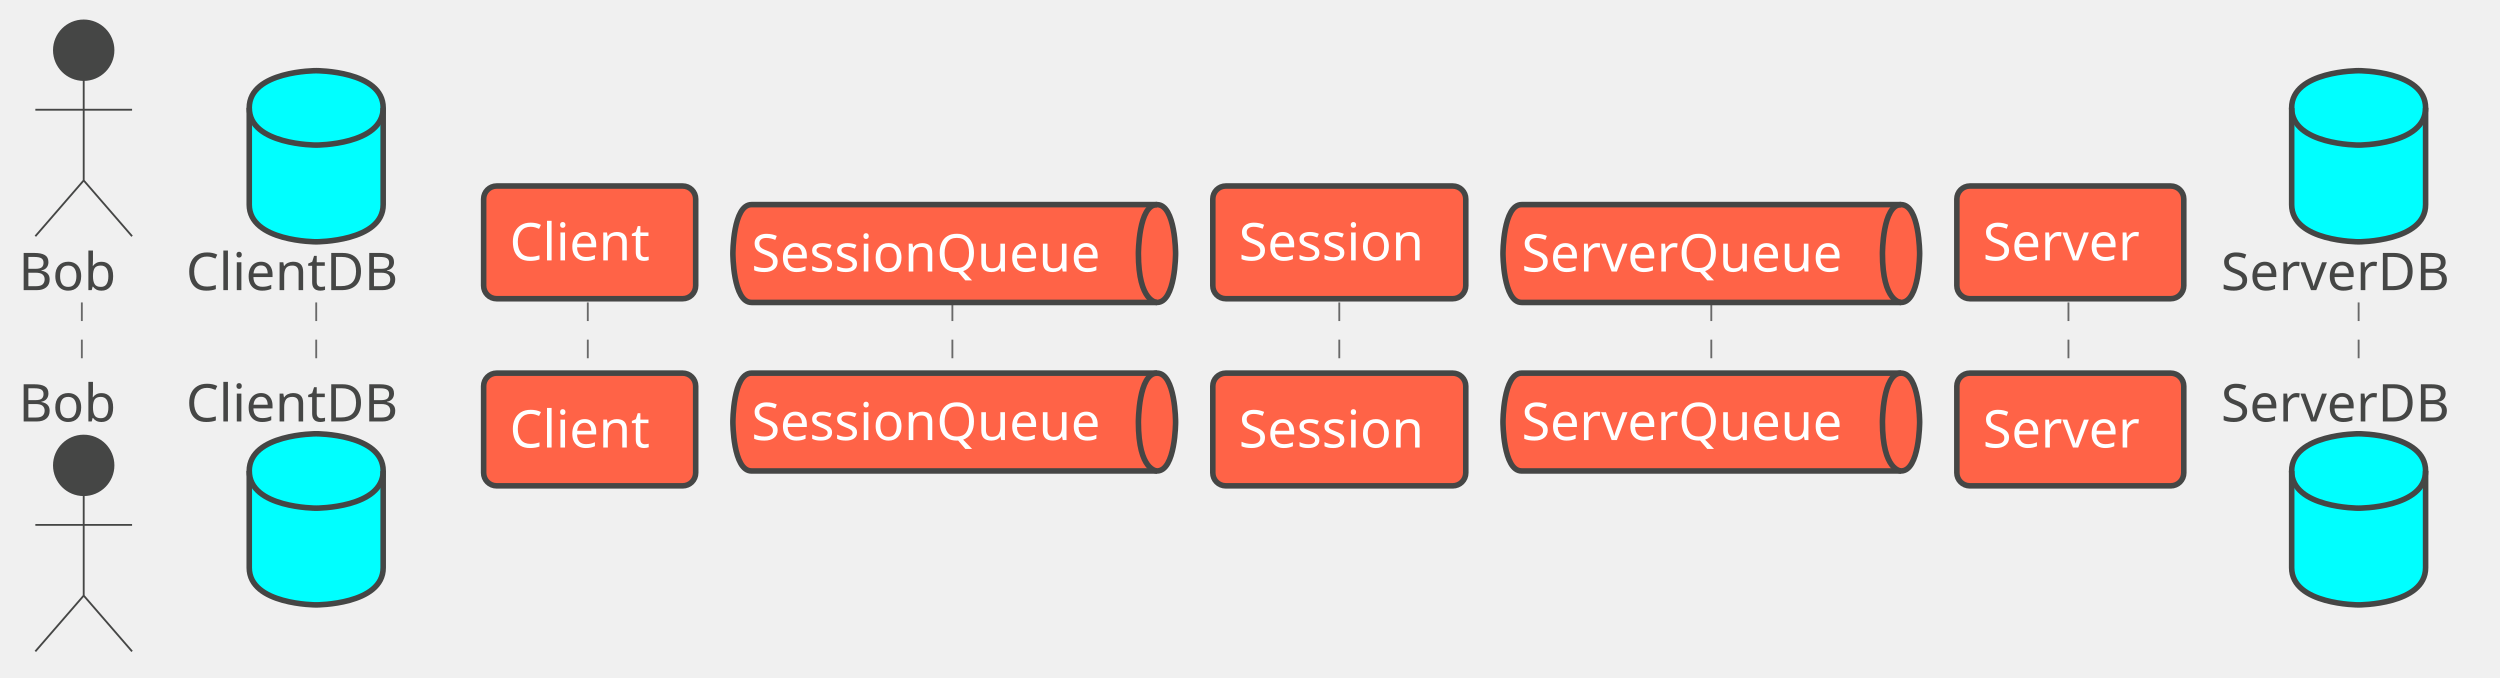
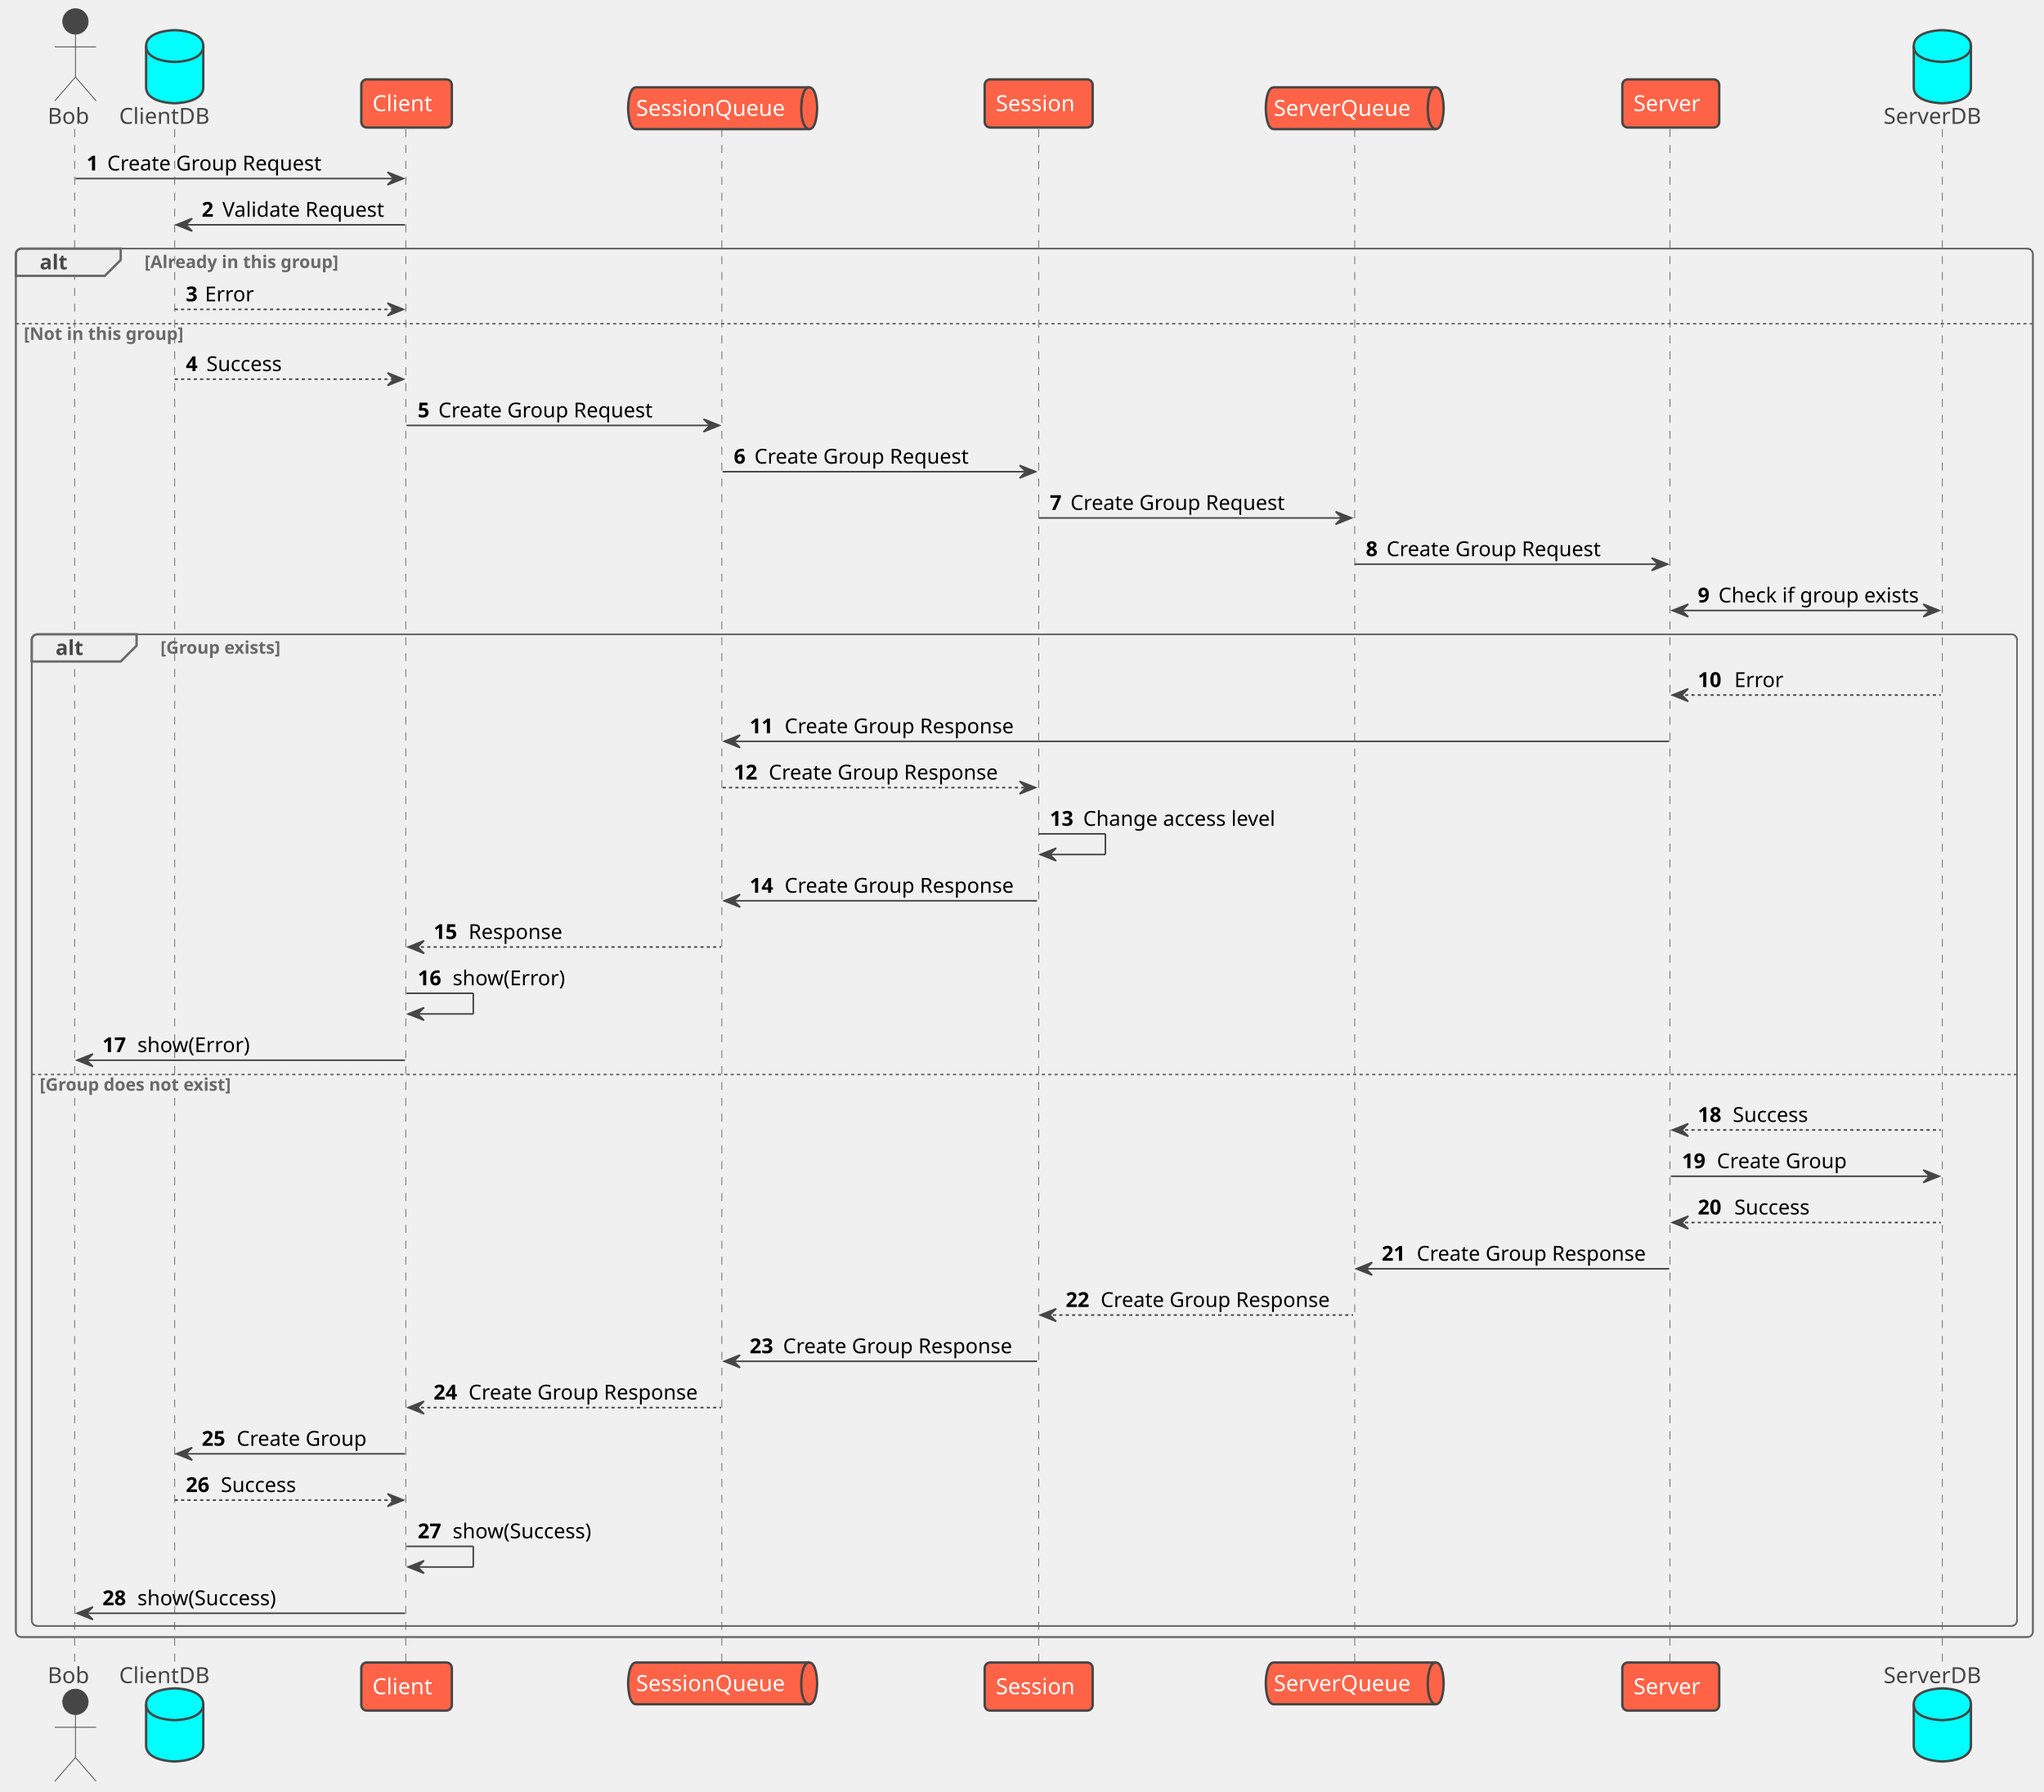
- <svg xmlns="http://www.w3.org/2000/svg" contentStyleType="text/css" height="182px" preserveAspectRatio="none" style="width:672px;height:182px;background:#FFFFFF;" version="1.1" viewBox="0 0 672 182" width="672px" zoomAndPan="magnify">
+ <svg xmlns="http://www.w3.org/2000/svg" contentStyleType="text/css" height="1128px" preserveAspectRatio="none" style="width:1287px;height:1128px;background:#FFFFFF;" version="1.1" viewBox="0 0 1287 1128" width="1287px" zoomAndPan="magnify">
  <defs />
  <g>
-     <line style="stroke:#696969;stroke-width:0.5;stroke-dasharray:5.0,5.0;" x1="22" x2="22" y1="81.297" y2="101.297" />
-     <line style="stroke:#696969;stroke-width:0.5;stroke-dasharray:5.0,5.0;" x1="85" x2="85" y1="81.297" y2="101.297" />
-     <line style="stroke:#696969;stroke-width:0.5;stroke-dasharray:5.0,5.0;" x1="158" x2="158" y1="81.297" y2="101.297" />
-     <line style="stroke:#696969;stroke-width:0.5;stroke-dasharray:5.0,5.0;" x1="256" x2="256" y1="81.297" y2="101.297" />
-     <line style="stroke:#696969;stroke-width:0.5;stroke-dasharray:5.0,5.0;" x1="360" x2="360" y1="81.297" y2="101.297" />
-     <line style="stroke:#696969;stroke-width:0.5;stroke-dasharray:5.0,5.0;" x1="460" x2="460" y1="81.297" y2="101.297" />
-     <line style="stroke:#696969;stroke-width:0.5;stroke-dasharray:5.0,5.0;" x1="556" x2="556" y1="81.297" y2="101.297" />
-     <line style="stroke:#696969;stroke-width:0.5;stroke-dasharray:5.0,5.0;" x1="634" x2="634" y1="81.297" y2="101.297" />
-     <text fill="#454645" font-family="sans-serif" font-size="14" lengthAdjust="spacing" textLength="29" x="5" y="77.995">Bob</text>
-     <ellipse cx="22.5" cy="13.5" fill="#454645" rx="8" ry="8" style="stroke:#454645;stroke-width:0.5;" />
-     <path d="M22.5,21.5 L22.5,48.5 M9.5,29.5 L35.5,29.5 M22.5,48.5 L9.5,63.5 M22.5,48.5 L35.5,63.5 " fill="none" style="stroke:#454645;stroke-width:0.5;" />
-     <text fill="#454645" font-family="sans-serif" font-size="14" lengthAdjust="spacing" textLength="29" x="5" y="113.292">Bob</text>
-     <ellipse cx="22.5" cy="125.094" fill="#454645" rx="8" ry="8" style="stroke:#454645;stroke-width:0.5;" />
-     <path d="M22.5,133.094 L22.5,160.094 M9.5,141.094 L35.5,141.094 M22.5,160.094 L9.5,175.094 M22.5,160.094 L35.5,175.094 " fill="none" style="stroke:#454645;stroke-width:0.5;" />
-     <text fill="#454645" font-family="sans-serif" font-size="14" lengthAdjust="spacing" textLength="64" x="50" y="77.995">ClientDB</text>
-     <path d="M67,29 C67,19 85,19 85,19 C85,19 103,19 103,29 L103,55 C103,65 85,65 85,65 C85,65 67,65 67,55 L67,29 " fill="#00FFFF" style="stroke:#454645;stroke-width:1.5;" />
-     <path d="M67,29 C67,39 85,39 85,39 C85,39 103,39 103,29 " fill="none" style="stroke:#454645;stroke-width:1.5;" />
-     <text fill="#454645" font-family="sans-serif" font-size="14" lengthAdjust="spacing" textLength="64" x="50" y="113.292">ClientDB</text>
-     <path d="M67,126.594 C67,116.594 85,116.594 85,116.594 C85,116.594 103,116.594 103,126.594 L103,152.594 C103,162.594 85,162.594 85,162.594 C85,162.594 67,162.594 67,152.594 L67,126.594 " fill="#00FFFF" style="stroke:#454645;stroke-width:1.5;" />
-     <path d="M67,126.594 C67,136.594 85,136.594 85,136.594 C85,136.594 103,136.594 103,126.594 " fill="none" style="stroke:#454645;stroke-width:1.5;" />
-     <rect fill="#FF6347" height="30.297" rx="3.5" ry="3.5" style="stroke:#454645;stroke-width:1.5;" width="57" x="130" y="50" />
-     <text fill="#FFFFFF" font-family="sans-serif" font-size="14" lengthAdjust="spacing" textLength="43" x="137" y="69.995">Client</text>
-     <rect fill="#FF6347" height="30.297" rx="3.5" ry="3.5" style="stroke:#454645;stroke-width:1.5;" width="57" x="130" y="100.297" />
-     <text fill="#FFFFFF" font-family="sans-serif" font-size="14" lengthAdjust="spacing" textLength="43" x="137" y="120.292">Client</text>
-     <path d="M202,55 L311,55 C316,55 316,68.148 316,68.148 C316,68.148 316,81.297 311,81.297 L202,81.297 C197,81.297 197,68.148 197,68.148 C197,68.148 197,55 202,55 " fill="#FF6347" style="stroke:#454645;stroke-width:1.5;" />
-     <path d="M311,55 C306,55 306,68.148 306,68.148 C306,81.297 311,81.297 311,81.297 " fill="none" style="stroke:#454645;stroke-width:1.5;" />
-     <text fill="#FFFFFF" font-family="sans-serif" font-size="14" lengthAdjust="spacing" textLength="99" x="202" y="72.995">SessionQueue</text>
-     <path d="M202,100.297 L311,100.297 C316,100.297 316,113.445 316,113.445 C316,113.445 316,126.594 311,126.594 L202,126.594 C197,126.594 197,113.445 197,113.445 C197,113.445 197,100.297 202,100.297 " fill="#FF6347" style="stroke:#454645;stroke-width:1.5;" />
-     <path d="M311,100.297 C306,100.297 306,113.445 306,113.445 C306,126.594 311,126.594 311,126.594 " fill="none" style="stroke:#454645;stroke-width:1.5;" />
-     <text fill="#FFFFFF" font-family="sans-serif" font-size="14" lengthAdjust="spacing" textLength="99" x="202" y="118.292">SessionQueue</text>
-     <rect fill="#FF6347" height="30.297" rx="3.5" ry="3.5" style="stroke:#454645;stroke-width:1.5;" width="68" x="326" y="50" />
-     <text fill="#FFFFFF" font-family="sans-serif" font-size="14" lengthAdjust="spacing" textLength="54" x="333" y="69.995">Session</text>
-     <rect fill="#FF6347" height="30.297" rx="3.5" ry="3.5" style="stroke:#454645;stroke-width:1.5;" width="68" x="326" y="100.297" />
-     <text fill="#FFFFFF" font-family="sans-serif" font-size="14" lengthAdjust="spacing" textLength="54" x="333" y="120.292">Session</text>
-     <path d="M409,55 L511,55 C516,55 516,68.148 516,68.148 C516,68.148 516,81.297 511,81.297 L409,81.297 C404,81.297 404,68.148 404,68.148 C404,68.148 404,55 409,55 " fill="#FF6347" style="stroke:#454645;stroke-width:1.5;" />
-     <path d="M511,55 C506,55 506,68.148 506,68.148 C506,81.297 511,81.297 511,81.297 " fill="none" style="stroke:#454645;stroke-width:1.5;" />
-     <text fill="#FFFFFF" font-family="sans-serif" font-size="14" lengthAdjust="spacing" textLength="92" x="409" y="72.995">ServerQueue</text>
-     <path d="M409,100.297 L511,100.297 C516,100.297 516,113.445 516,113.445 C516,113.445 516,126.594 511,126.594 L409,126.594 C404,126.594 404,113.445 404,113.445 C404,113.445 404,100.297 409,100.297 " fill="#FF6347" style="stroke:#454645;stroke-width:1.5;" />
-     <path d="M511,100.297 C506,100.297 506,113.445 506,113.445 C506,126.594 511,126.594 511,126.594 " fill="none" style="stroke:#454645;stroke-width:1.5;" />
-     <text fill="#FFFFFF" font-family="sans-serif" font-size="14" lengthAdjust="spacing" textLength="92" x="409" y="118.292">ServerQueue</text>
-     <rect fill="#FF6347" height="30.297" rx="3.5" ry="3.5" style="stroke:#454645;stroke-width:1.5;" width="61" x="526" y="50" />
-     <text fill="#FFFFFF" font-family="sans-serif" font-size="14" lengthAdjust="spacing" textLength="47" x="533" y="69.995">Server</text>
-     <rect fill="#FF6347" height="30.297" rx="3.5" ry="3.5" style="stroke:#454645;stroke-width:1.5;" width="61" x="526" y="100.297" />
-     <text fill="#FFFFFF" font-family="sans-serif" font-size="14" lengthAdjust="spacing" textLength="47" x="533" y="120.292">Server</text>
-     <text fill="#454645" font-family="sans-serif" font-size="14" lengthAdjust="spacing" textLength="68" x="597" y="77.995">ServerDB</text>
-     <path d="M616,29 C616,19 634,19 634,19 C634,19 652,19 652,29 L652,55 C652,65 634,65 634,65 C634,65 616,65 616,55 L616,29 " fill="#00FFFF" style="stroke:#454645;stroke-width:1.5;" />
-     <path d="M616,29 C616,39 634,39 634,39 C634,39 652,39 652,29 " fill="none" style="stroke:#454645;stroke-width:1.5;" />
-     <text fill="#454645" font-family="sans-serif" font-size="14" lengthAdjust="spacing" textLength="68" x="597" y="113.292">ServerDB</text>
-     <path d="M616,126.594 C616,116.594 634,116.594 634,116.594 C634,116.594 652,116.594 652,126.594 L652,152.594 C652,162.594 634,162.594 634,162.594 C634,162.594 616,162.594 616,152.594 L616,126.594 " fill="#00FFFF" style="stroke:#454645;stroke-width:1.5;" />
-     <path d="M616,126.594 C616,136.594 634,136.594 634,136.594 C634,136.594 652,136.594 652,126.594 " fill="none" style="stroke:#454645;stroke-width:1.5;" />
+     <rect fill="none" height="874.328" rx="3.5" ry="3.5" style="stroke:#696969;stroke-width:1.0;" width="1270" x="10" y="156.562" />
+     <rect fill="none" height="624.461" rx="3.5" ry="3.5" style="stroke:#696969;stroke-width:1.0;" width="1250" x="20" y="399.43" />
+     <line style="stroke:#696969;stroke-width:0.5;stroke-dasharray:5.0,5.0;" x1="47" x2="47" y1="81.297" y2="1047.891" />
+     <line style="stroke:#696969;stroke-width:0.5;stroke-dasharray:5.0,5.0;" x1="110" x2="110" y1="81.297" y2="1047.891" />
+     <line style="stroke:#696969;stroke-width:0.5;stroke-dasharray:5.0,5.0;" x1="255.5" x2="255.5" y1="81.297" y2="1047.891" />
+     <line style="stroke:#696969;stroke-width:0.5;stroke-dasharray:5.0,5.0;" x1="454.5" x2="454.5" y1="81.297" y2="1047.891" />
+     <line style="stroke:#696969;stroke-width:0.5;stroke-dasharray:5.0,5.0;" x1="654" x2="654" y1="81.297" y2="1047.891" />
+     <line style="stroke:#696969;stroke-width:0.5;stroke-dasharray:5.0,5.0;" x1="853" x2="853" y1="81.297" y2="1047.891" />
+     <line style="stroke:#696969;stroke-width:0.5;stroke-dasharray:5.0,5.0;" x1="1051.5" x2="1051.5" y1="81.297" y2="1047.891" />
+     <line style="stroke:#696969;stroke-width:0.5;stroke-dasharray:5.0,5.0;" x1="1223" x2="1223" y1="81.297" y2="1047.891" />
+     <text fill="#454645" font-family="sans-serif" font-size="14" lengthAdjust="spacing" textLength="29" x="30" y="77.995">Bob</text>
+     <ellipse cx="47.5" cy="13.5" fill="#454645" rx="8" ry="8" style="stroke:#454645;stroke-width:0.5;" />
+     <path d="M47.5,21.5 L47.5,48.5 M34.5,29.5 L60.5,29.5 M47.5,48.5 L34.5,63.5 M47.5,48.5 L60.5,63.5 " fill="none" style="stroke:#454645;stroke-width:0.5;" />
+     <text fill="#454645" font-family="sans-serif" font-size="14" lengthAdjust="spacing" textLength="29" x="30" y="1059.886">Bob</text>
+     <ellipse cx="47.5" cy="1071.688" fill="#454645" rx="8" ry="8" style="stroke:#454645;stroke-width:0.5;" />
+     <path d="M47.5,1079.688 L47.5,1106.688 M34.5,1087.688 L60.5,1087.688 M47.5,1106.688 L34.5,1121.688 M47.5,1106.688 L60.5,1121.688 " fill="none" style="stroke:#454645;stroke-width:0.5;" />
+     <text fill="#454645" font-family="sans-serif" font-size="14" lengthAdjust="spacing" textLength="64" x="75" y="77.995">ClientDB</text>
+     <path d="M92,29 C92,19 110,19 110,19 C110,19 128,19 128,29 L128,55 C128,65 110,65 110,65 C110,65 92,65 92,55 L92,29 " fill="#00FFFF" style="stroke:#454645;stroke-width:1.5;" />
+     <path d="M92,29 C92,39 110,39 110,39 C110,39 128,39 128,29 " fill="none" style="stroke:#454645;stroke-width:1.5;" />
+     <text fill="#454645" font-family="sans-serif" font-size="14" lengthAdjust="spacing" textLength="64" x="75" y="1059.886">ClientDB</text>
+     <path d="M92,1073.188 C92,1063.188 110,1063.188 110,1063.188 C110,1063.188 128,1063.188 128,1073.188 L128,1099.188 C128,1109.188 110,1109.188 110,1109.188 C110,1109.188 92,1109.188 92,1099.188 L92,1073.188 " fill="#00FFFF" style="stroke:#454645;stroke-width:1.5;" />
+     <path d="M92,1073.188 C92,1083.188 110,1083.188 110,1083.188 C110,1083.188 128,1083.188 128,1073.188 " fill="none" style="stroke:#454645;stroke-width:1.5;" />
+     <rect fill="#FF6347" height="30.297" rx="3.5" ry="3.5" style="stroke:#454645;stroke-width:1.5;" width="57" x="227.5" y="50" />
+     <text fill="#FFFFFF" font-family="sans-serif" font-size="14" lengthAdjust="spacing" textLength="43" x="234.5" y="69.995">Client</text>
+     <rect fill="#FF6347" height="30.297" rx="3.5" ry="3.5" style="stroke:#454645;stroke-width:1.5;" width="57" x="227.5" y="1046.891" />
+     <text fill="#FFFFFF" font-family="sans-serif" font-size="14" lengthAdjust="spacing" textLength="43" x="234.5" y="1066.886">Client</text>
+     <path d="M400.5,55 L509.5,55 C514.5,55 514.5,68.148 514.5,68.148 C514.5,68.148 514.5,81.297 509.5,81.297 L400.5,81.297 C395.5,81.297 395.5,68.148 395.5,68.148 C395.5,68.148 395.5,55 400.5,55 " fill="#FF6347" style="stroke:#454645;stroke-width:1.5;" />
+     <path d="M509.5,55 C504.5,55 504.5,68.148 504.5,68.148 C504.5,81.297 509.5,81.297 509.5,81.297 " fill="none" style="stroke:#454645;stroke-width:1.5;" />
+     <text fill="#FFFFFF" font-family="sans-serif" font-size="14" lengthAdjust="spacing" textLength="99" x="400.5" y="72.995">SessionQueue</text>
+     <path d="M400.5,1046.891 L509.5,1046.891 C514.5,1046.891 514.5,1060.039 514.5,1060.039 C514.5,1060.039 514.5,1073.188 509.5,1073.188 L400.5,1073.188 C395.5,1073.188 395.5,1060.039 395.5,1060.039 C395.5,1060.039 395.5,1046.891 400.5,1046.891 " fill="#FF6347" style="stroke:#454645;stroke-width:1.5;" />
+     <path d="M509.5,1046.891 C504.5,1046.891 504.5,1060.039 504.5,1060.039 C504.5,1073.188 509.5,1073.188 509.5,1073.188 " fill="none" style="stroke:#454645;stroke-width:1.5;" />
+     <text fill="#FFFFFF" font-family="sans-serif" font-size="14" lengthAdjust="spacing" textLength="99" x="400.5" y="1064.886">SessionQueue</text>
+     <rect fill="#FF6347" height="30.297" rx="3.5" ry="3.5" style="stroke:#454645;stroke-width:1.5;" width="68" x="620" y="50" />
+     <text fill="#FFFFFF" font-family="sans-serif" font-size="14" lengthAdjust="spacing" textLength="54" x="627" y="69.995">Session</text>
+     <rect fill="#FF6347" height="30.297" rx="3.5" ry="3.5" style="stroke:#454645;stroke-width:1.5;" width="68" x="620" y="1046.891" />
+     <text fill="#FFFFFF" font-family="sans-serif" font-size="14" lengthAdjust="spacing" textLength="54" x="627" y="1066.886">Session</text>
+     <path d="M802,55 L904,55 C909,55 909,68.148 909,68.148 C909,68.148 909,81.297 904,81.297 L802,81.297 C797,81.297 797,68.148 797,68.148 C797,68.148 797,55 802,55 " fill="#FF6347" style="stroke:#454645;stroke-width:1.5;" />
+     <path d="M904,55 C899,55 899,68.148 899,68.148 C899,81.297 904,81.297 904,81.297 " fill="none" style="stroke:#454645;stroke-width:1.5;" />
+     <text fill="#FFFFFF" font-family="sans-serif" font-size="14" lengthAdjust="spacing" textLength="92" x="802" y="72.995">ServerQueue</text>
+     <path d="M802,1046.891 L904,1046.891 C909,1046.891 909,1060.039 909,1060.039 C909,1060.039 909,1073.188 904,1073.188 L802,1073.188 C797,1073.188 797,1060.039 797,1060.039 C797,1060.039 797,1046.891 802,1046.891 " fill="#FF6347" style="stroke:#454645;stroke-width:1.5;" />
+     <path d="M904,1046.891 C899,1046.891 899,1060.039 899,1060.039 C899,1073.188 904,1073.188 904,1073.188 " fill="none" style="stroke:#454645;stroke-width:1.5;" />
+     <text fill="#FFFFFF" font-family="sans-serif" font-size="14" lengthAdjust="spacing" textLength="92" x="802" y="1064.886">ServerQueue</text>
+     <rect fill="#FF6347" height="30.297" rx="3.5" ry="3.5" style="stroke:#454645;stroke-width:1.5;" width="61" x="1021.5" y="50" />
+     <text fill="#FFFFFF" font-family="sans-serif" font-size="14" lengthAdjust="spacing" textLength="47" x="1028.5" y="69.995">Server</text>
+     <rect fill="#FF6347" height="30.297" rx="3.5" ry="3.5" style="stroke:#454645;stroke-width:1.5;" width="61" x="1021.5" y="1046.891" />
+     <text fill="#FFFFFF" font-family="sans-serif" font-size="14" lengthAdjust="spacing" textLength="47" x="1028.5" y="1066.886">Server</text>
+     <text fill="#454645" font-family="sans-serif" font-size="14" lengthAdjust="spacing" textLength="68" x="1186" y="77.995">ServerDB</text>
+     <path d="M1205,29 C1205,19 1223,19 1223,19 C1223,19 1241,19 1241,29 L1241,55 C1241,65 1223,65 1223,65 C1223,65 1205,65 1205,55 L1205,29 " fill="#00FFFF" style="stroke:#454645;stroke-width:1.5;" />
+     <path d="M1205,29 C1205,39 1223,39 1223,39 C1223,39 1241,39 1241,29 " fill="none" style="stroke:#454645;stroke-width:1.5;" />
+     <text fill="#454645" font-family="sans-serif" font-size="14" lengthAdjust="spacing" textLength="68" x="1186" y="1059.886">ServerDB</text>
+     <path d="M1205,1073.188 C1205,1063.188 1223,1063.188 1223,1063.188 C1223,1063.188 1241,1063.188 1241,1073.188 L1241,1099.188 C1241,1109.188 1223,1109.188 1223,1109.188 C1223,1109.188 1205,1109.188 1205,1099.188 L1205,1073.188 " fill="#00FFFF" style="stroke:#454645;stroke-width:1.5;" />
+     <path d="M1205,1073.188 C1205,1083.188 1223,1083.188 1223,1083.188 C1223,1083.188 1241,1083.188 1241,1073.188 " fill="none" style="stroke:#454645;stroke-width:1.5;" />
+     <polygon fill="#454645" points="244,108.43,254,112.43,244,116.43,248,112.43" style="stroke:#454645;stroke-width:1.0;" />
+     <line style="stroke:#454645;stroke-width:1.0;" x1="47.5" x2="250" y1="112.43" y2="112.43" />
+     <text fill="#000000" font-family="sans-serif" font-size="13" font-weight="bold" lengthAdjust="spacing" textLength="9" x="54.5" y="107.364">1</text>
+     <text fill="#000000" font-family="sans-serif" font-size="13" lengthAdjust="spacing" textLength="143" x="67.5" y="107.364">Create Group Request</text>
+     <polygon fill="#454645" points="121,137.562,111,141.562,121,145.562,117,141.562" style="stroke:#454645;stroke-width:1.0;" />
+     <line style="stroke:#454645;stroke-width:1.0;" x1="115" x2="255" y1="141.562" y2="141.562" />
+     <text fill="#000000" font-family="sans-serif" font-size="13" font-weight="bold" lengthAdjust="spacing" textLength="9" x="127" y="136.497">2</text>
+     <text fill="#000000" font-family="sans-serif" font-size="13" lengthAdjust="spacing" textLength="109" x="140" y="136.497">Validate Request</text>
+     <path d="M13.5,156.562 L76,156.562 L76,163.695 L66,173.695 L10,173.695 L10,160.062 A3.5,3.5 0 0 1 13.5,156.562 " fill="#EEEEEE" style="stroke:#696969;stroke-width:1.5;" />
+     <rect fill="none" height="874.328" rx="3.5" ry="3.5" style="stroke:#696969;stroke-width:1.0;" width="1270" x="10" y="156.562" />
+     <text fill="#454645" font-family="sans-serif" font-size="13" font-weight="bold" lengthAdjust="spacing" textLength="21" x="25" y="169.629">alt</text>
+     <text fill="#696969" font-family="sans-serif" font-size="11" font-weight="bold" lengthAdjust="spacing" textLength="149" x="91" y="168.773">[Already in this group]</text>
+     <polygon fill="#454645" points="244,190.828,254,194.828,244,198.828,248,194.828" style="stroke:#454645;stroke-width:1.0;" />
+     <line style="stroke:#454645;stroke-width:1.0;stroke-dasharray:2.0,2.0;" x1="110" x2="250" y1="194.828" y2="194.828" />
+     <text fill="#000000" font-family="sans-serif" font-size="13" font-weight="bold" lengthAdjust="spacing" textLength="8" x="117" y="189.762">3</text>
+     <text fill="#000000" font-family="sans-serif" font-size="13" lengthAdjust="spacing" textLength="31" x="129" y="189.762">Error</text>
+     <line style="stroke:#696969;stroke-width:1.0;stroke-dasharray:2.0,2.0;" x1="10" x2="1280" y1="203.828" y2="203.828" />
+     <text fill="#696969" font-family="sans-serif" font-size="11" font-weight="bold" lengthAdjust="spacing" textLength="124" x="15" y="214.039">[Not in this group]</text>
+     <polygon fill="#454645" points="244,234.766,254,238.766,244,242.766,248,238.766" style="stroke:#454645;stroke-width:1.0;" />
+     <line style="stroke:#454645;stroke-width:1.0;stroke-dasharray:2.0,2.0;" x1="110" x2="250" y1="238.766" y2="238.766" />
+     <text fill="#000000" font-family="sans-serif" font-size="13" font-weight="bold" lengthAdjust="spacing" textLength="9" x="117" y="233.7">4</text>
+     <text fill="#000000" font-family="sans-serif" font-size="13" lengthAdjust="spacing" textLength="52" x="130" y="233.7">Success</text>
+     <polygon fill="#454645" points="443,263.898,453,267.898,443,271.898,447,267.898" style="stroke:#454645;stroke-width:1.0;" />
+     <line style="stroke:#454645;stroke-width:1.0;" x1="256" x2="449" y1="267.898" y2="267.898" />
+     <text fill="#000000" font-family="sans-serif" font-size="13" font-weight="bold" lengthAdjust="spacing" textLength="9" x="263" y="262.832">5</text>
+     <text fill="#000000" font-family="sans-serif" font-size="13" lengthAdjust="spacing" textLength="143" x="276" y="262.832">Create Group Request</text>
+     <polygon fill="#454645" points="642,293.031,652,297.031,642,301.031,646,297.031" style="stroke:#454645;stroke-width:1.0;" />
+     <line style="stroke:#454645;stroke-width:1.0;" x1="455" x2="648" y1="297.031" y2="297.031" />
+     <text fill="#000000" font-family="sans-serif" font-size="13" font-weight="bold" lengthAdjust="spacing" textLength="9" x="462" y="291.965">6</text>
+     <text fill="#000000" font-family="sans-serif" font-size="13" lengthAdjust="spacing" textLength="143" x="475" y="291.965">Create Group Request</text>
+     <polygon fill="#454645" points="841,322.164,851,326.164,841,330.164,845,326.164" style="stroke:#454645;stroke-width:1.0;" />
+     <line style="stroke:#454645;stroke-width:1.0;" x1="654" x2="847" y1="326.164" y2="326.164" />
+     <text fill="#000000" font-family="sans-serif" font-size="13" font-weight="bold" lengthAdjust="spacing" textLength="9" x="661" y="321.098">7</text>
+     <text fill="#000000" font-family="sans-serif" font-size="13" lengthAdjust="spacing" textLength="143" x="674" y="321.098">Create Group Request</text>
+     <polygon fill="#454645" points="1040,351.297,1050,355.297,1040,359.297,1044,355.297" style="stroke:#454645;stroke-width:1.0;" />
+     <line style="stroke:#454645;stroke-width:1.0;" x1="853" x2="1046" y1="355.297" y2="355.297" />
+     <text fill="#000000" font-family="sans-serif" font-size="13" font-weight="bold" lengthAdjust="spacing" textLength="9" x="860" y="350.231">8</text>
+     <text fill="#000000" font-family="sans-serif" font-size="13" lengthAdjust="spacing" textLength="143" x="873" y="350.231">Create Group Request</text>
+     <polygon fill="#454645" points="1063,380.43,1053,384.43,1063,388.43,1059,384.43" style="stroke:#454645;stroke-width:1.0;" />
+     <polygon fill="#454645" points="1211,380.43,1221,384.43,1211,388.43,1215,384.43" style="stroke:#454645;stroke-width:1.0;" />
+     <line style="stroke:#454645;stroke-width:1.0;" x1="1057" x2="1217" y1="384.43" y2="384.43" />
+     <text fill="#000000" font-family="sans-serif" font-size="13" font-weight="bold" lengthAdjust="spacing" textLength="9" x="1069" y="379.364">9</text>
+     <text fill="#000000" font-family="sans-serif" font-size="13" lengthAdjust="spacing" textLength="134" x="1082" y="379.364">Check if group exists</text>
+     <path d="M23.5,399.43 L86,399.43 L86,406.562 L76,416.562 L20,416.562 L20,402.93 A3.5,3.5 0 0 1 23.5,399.43 " fill="#EEEEEE" style="stroke:#696969;stroke-width:1.5;" />
+     <rect fill="none" height="624.461" rx="3.5" ry="3.5" style="stroke:#696969;stroke-width:1.0;" width="1250" x="20" y="399.43" />
+     <text fill="#454645" font-family="sans-serif" font-size="13" font-weight="bold" lengthAdjust="spacing" textLength="21" x="35" y="412.497">alt</text>
+     <text fill="#696969" font-family="sans-serif" font-size="11" font-weight="bold" lengthAdjust="spacing" textLength="95" x="101" y="411.64">[Group exists]</text>
+     <polygon fill="#454645" points="1063,433.695,1053,437.695,1063,441.695,1059,437.695" style="stroke:#454645;stroke-width:1.0;" />
+     <line style="stroke:#454645;stroke-width:1.0;stroke-dasharray:2.0,2.0;" x1="1057" x2="1222" y1="437.695" y2="437.695" />
+     <text fill="#000000" font-family="sans-serif" font-size="13" font-weight="bold" lengthAdjust="spacing" textLength="19" x="1069" y="432.629">10</text>
+     <text fill="#000000" font-family="sans-serif" font-size="13" lengthAdjust="spacing" textLength="31" x="1092" y="432.629">Error</text>
+     <polygon fill="#454645" points="466,462.828,456,466.828,466,470.828,462,466.828" style="stroke:#454645;stroke-width:1.0;" />
+     <line style="stroke:#454645;stroke-width:1.0;" x1="460" x2="1051" y1="466.828" y2="466.828" />
+     <text fill="#000000" font-family="sans-serif" font-size="13" font-weight="bold" lengthAdjust="spacing" textLength="18" x="472" y="461.762">11</text>
+     <text fill="#000000" font-family="sans-serif" font-size="13" lengthAdjust="spacing" textLength="153" x="494" y="461.762">Create Group Response</text>
+     <polygon fill="#454645" points="642,491.961,652,495.961,642,499.961,646,495.961" style="stroke:#454645;stroke-width:1.0;" />
+     <line style="stroke:#454645;stroke-width:1.0;stroke-dasharray:2.0,2.0;" x1="455" x2="648" y1="495.961" y2="495.961" />
+     <text fill="#000000" font-family="sans-serif" font-size="13" font-weight="bold" lengthAdjust="spacing" textLength="18" x="462" y="490.895">12</text>
+     <text fill="#000000" font-family="sans-serif" font-size="13" lengthAdjust="spacing" textLength="153" x="484" y="490.895">Create Group Response</text>
+     <line style="stroke:#454645;stroke-width:1.0;" x1="654" x2="696" y1="525.094" y2="525.094" />
+     <line style="stroke:#454645;stroke-width:1.0;" x1="696" x2="696" y1="525.094" y2="538.094" />
+     <line style="stroke:#454645;stroke-width:1.0;" x1="655" x2="696" y1="538.094" y2="538.094" />
+     <polygon fill="#454645" points="665,534.094,655,538.094,665,542.094,661,538.094" style="stroke:#454645;stroke-width:1.0;" />
+     <text fill="#000000" font-family="sans-serif" font-size="13" font-weight="bold" lengthAdjust="spacing" textLength="17" x="661" y="520.028">13</text>
+     <text fill="#000000" font-family="sans-serif" font-size="13" lengthAdjust="spacing" textLength="131" x="682" y="520.028">Change access level</text>
+     <polygon fill="#454645" points="466,563.227,456,567.227,466,571.227,462,567.227" style="stroke:#454645;stroke-width:1.0;" />
+     <line style="stroke:#454645;stroke-width:1.0;" x1="460" x2="653" y1="567.227" y2="567.227" />
+     <text fill="#000000" font-family="sans-serif" font-size="13" font-weight="bold" lengthAdjust="spacing" textLength="18" x="472" y="562.161">14</text>
+     <text fill="#000000" font-family="sans-serif" font-size="13" lengthAdjust="spacing" textLength="153" x="494" y="562.161">Create Group Response</text>
+     <polygon fill="#454645" points="267,592.359,257,596.359,267,600.359,263,596.359" style="stroke:#454645;stroke-width:1.0;" />
+     <line style="stroke:#454645;stroke-width:1.0;stroke-dasharray:2.0,2.0;" x1="261" x2="454" y1="596.359" y2="596.359" />
+     <text fill="#000000" font-family="sans-serif" font-size="13" font-weight="bold" lengthAdjust="spacing" textLength="18" x="273" y="591.293">15</text>
+     <text fill="#000000" font-family="sans-serif" font-size="13" lengthAdjust="spacing" textLength="63" x="295" y="591.293">Response</text>
+     <line style="stroke:#454645;stroke-width:1.0;" x1="256" x2="298" y1="625.492" y2="625.492" />
+     <line style="stroke:#454645;stroke-width:1.0;" x1="298" x2="298" y1="625.492" y2="638.492" />
+     <line style="stroke:#454645;stroke-width:1.0;" x1="257" x2="298" y1="638.492" y2="638.492" />
+     <polygon fill="#454645" points="267,634.492,257,638.492,267,642.492,263,638.492" style="stroke:#454645;stroke-width:1.0;" />
+     <text fill="#000000" font-family="sans-serif" font-size="13" font-weight="bold" lengthAdjust="spacing" textLength="18" x="263" y="620.426">16</text>
+     <text fill="#000000" font-family="sans-serif" font-size="13" lengthAdjust="spacing" textLength="75" x="285" y="620.426">show(Error)</text>
+     <polygon fill="#454645" points="58.5,663.625,48.5,667.625,58.5,671.625,54.5,667.625" style="stroke:#454645;stroke-width:1.0;" />
+     <line style="stroke:#454645;stroke-width:1.0;" x1="52.5" x2="255" y1="667.625" y2="667.625" />
+     <text fill="#000000" font-family="sans-serif" font-size="13" font-weight="bold" lengthAdjust="spacing" textLength="18" x="64.5" y="662.559">17</text>
+     <text fill="#000000" font-family="sans-serif" font-size="13" lengthAdjust="spacing" textLength="75" x="86.5" y="662.559">show(Error)</text>
+     <line style="stroke:#696969;stroke-width:1.0;stroke-dasharray:2.0,2.0;" x1="20" x2="1270" y1="676.625" y2="676.625" />
+     <text fill="#696969" font-family="sans-serif" font-size="11" font-weight="bold" lengthAdjust="spacing" textLength="152" x="25" y="686.835">[Group does not exist]</text>
+     <polygon fill="#454645" points="1063,707.562,1053,711.562,1063,715.562,1059,711.562" style="stroke:#454645;stroke-width:1.0;" />
+     <line style="stroke:#454645;stroke-width:1.0;stroke-dasharray:2.0,2.0;" x1="1057" x2="1222" y1="711.562" y2="711.562" />
+     <text fill="#000000" font-family="sans-serif" font-size="13" font-weight="bold" lengthAdjust="spacing" textLength="18" x="1069" y="706.497">18</text>
+     <text fill="#000000" font-family="sans-serif" font-size="13" lengthAdjust="spacing" textLength="52" x="1091" y="706.497">Success</text>
+     <polygon fill="#454645" points="1211,736.695,1221,740.695,1211,744.695,1215,740.695" style="stroke:#454645;stroke-width:1.0;" />
+     <line style="stroke:#454645;stroke-width:1.0;" x1="1052" x2="1217" y1="740.695" y2="740.695" />
+     <text fill="#000000" font-family="sans-serif" font-size="13" font-weight="bold" lengthAdjust="spacing" textLength="18" x="1059" y="735.629">19</text>
+     <text fill="#000000" font-family="sans-serif" font-size="13" lengthAdjust="spacing" textLength="86" x="1081" y="735.629">Create Group</text>
+     <polygon fill="#454645" points="1063,765.828,1053,769.828,1063,773.828,1059,769.828" style="stroke:#454645;stroke-width:1.0;" />
+     <line style="stroke:#454645;stroke-width:1.0;stroke-dasharray:2.0,2.0;" x1="1057" x2="1222" y1="769.828" y2="769.828" />
+     <text fill="#000000" font-family="sans-serif" font-size="13" font-weight="bold" lengthAdjust="spacing" textLength="19" x="1069" y="764.762">20</text>
+     <text fill="#000000" font-family="sans-serif" font-size="13" lengthAdjust="spacing" textLength="52" x="1092" y="764.762">Success</text>
+     <polygon fill="#454645" points="864,794.961,854,798.961,864,802.961,860,798.961" style="stroke:#454645;stroke-width:1.0;" />
+     <line style="stroke:#454645;stroke-width:1.0;" x1="858" x2="1051" y1="798.961" y2="798.961" />
+     <text fill="#000000" font-family="sans-serif" font-size="13" font-weight="bold" lengthAdjust="spacing" textLength="18" x="870" y="793.895">21</text>
+     <text fill="#000000" font-family="sans-serif" font-size="13" lengthAdjust="spacing" textLength="153" x="892" y="793.895">Create Group Response</text>
+     <polygon fill="#454645" points="665,824.094,655,828.094,665,832.094,661,828.094" style="stroke:#454645;stroke-width:1.0;" />
+     <line style="stroke:#454645;stroke-width:1.0;stroke-dasharray:2.0,2.0;" x1="659" x2="852" y1="828.094" y2="828.094" />
+     <text fill="#000000" font-family="sans-serif" font-size="13" font-weight="bold" lengthAdjust="spacing" textLength="18" x="671" y="823.028">22</text>
+     <text fill="#000000" font-family="sans-serif" font-size="13" lengthAdjust="spacing" textLength="153" x="693" y="823.028">Create Group Response</text>
+     <polygon fill="#454645" points="466,853.227,456,857.227,466,861.227,462,857.227" style="stroke:#454645;stroke-width:1.0;" />
+     <line style="stroke:#454645;stroke-width:1.0;" x1="460" x2="653" y1="857.227" y2="857.227" />
+     <text fill="#000000" font-family="sans-serif" font-size="13" font-weight="bold" lengthAdjust="spacing" textLength="17" x="472" y="852.161">23</text>
+     <text fill="#000000" font-family="sans-serif" font-size="13" lengthAdjust="spacing" textLength="153" x="493" y="852.161">Create Group Response</text>
+     <polygon fill="#454645" points="267,882.359,257,886.359,267,890.359,263,886.359" style="stroke:#454645;stroke-width:1.0;" />
+     <line style="stroke:#454645;stroke-width:1.0;stroke-dasharray:2.0,2.0;" x1="261" x2="454" y1="886.359" y2="886.359" />
+     <text fill="#000000" font-family="sans-serif" font-size="13" font-weight="bold" lengthAdjust="spacing" textLength="18" x="273" y="881.293">24</text>
+     <text fill="#000000" font-family="sans-serif" font-size="13" lengthAdjust="spacing" textLength="153" x="295" y="881.293">Create Group Response</text>
+     <polygon fill="#454645" points="121,911.492,111,915.492,121,919.492,117,915.492" style="stroke:#454645;stroke-width:1.0;" />
+     <line style="stroke:#454645;stroke-width:1.0;" x1="115" x2="255" y1="915.492" y2="915.492" />
+     <text fill="#000000" font-family="sans-serif" font-size="13" font-weight="bold" lengthAdjust="spacing" textLength="18" x="127" y="910.426">25</text>
+     <text fill="#000000" font-family="sans-serif" font-size="13" lengthAdjust="spacing" textLength="86" x="149" y="910.426">Create Group</text>
+     <polygon fill="#454645" points="244,940.625,254,944.625,244,948.625,248,944.625" style="stroke:#454645;stroke-width:1.0;" />
+     <line style="stroke:#454645;stroke-width:1.0;stroke-dasharray:2.0,2.0;" x1="110" x2="250" y1="944.625" y2="944.625" />
+     <text fill="#000000" font-family="sans-serif" font-size="13" font-weight="bold" lengthAdjust="spacing" textLength="18" x="117" y="939.559">26</text>
+     <text fill="#000000" font-family="sans-serif" font-size="13" lengthAdjust="spacing" textLength="52" x="139" y="939.559">Success</text>
+     <line style="stroke:#454645;stroke-width:1.0;" x1="256" x2="298" y1="973.758" y2="973.758" />
+     <line style="stroke:#454645;stroke-width:1.0;" x1="298" x2="298" y1="973.758" y2="986.758" />
+     <line style="stroke:#454645;stroke-width:1.0;" x1="257" x2="298" y1="986.758" y2="986.758" />
+     <polygon fill="#454645" points="267,982.758,257,986.758,267,990.758,263,986.758" style="stroke:#454645;stroke-width:1.0;" />
+     <text fill="#000000" font-family="sans-serif" font-size="13" font-weight="bold" lengthAdjust="spacing" textLength="18" x="263" y="968.692">27</text>
+     <text fill="#000000" font-family="sans-serif" font-size="13" lengthAdjust="spacing" textLength="96" x="285" y="968.692">show(Success)</text>
+     <polygon fill="#454645" points="58.5,1011.891,48.5,1015.891,58.5,1019.891,54.5,1015.891" style="stroke:#454645;stroke-width:1.0;" />
+     <line style="stroke:#454645;stroke-width:1.0;" x1="52.5" x2="255" y1="1015.891" y2="1015.891" />
+     <text fill="#000000" font-family="sans-serif" font-size="13" font-weight="bold" lengthAdjust="spacing" textLength="18" x="64.5" y="1010.825">28</text>
+     <text fill="#000000" font-family="sans-serif" font-size="13" lengthAdjust="spacing" textLength="96" x="86.5" y="1010.825">show(Success)</text>
  </g>
</svg>
